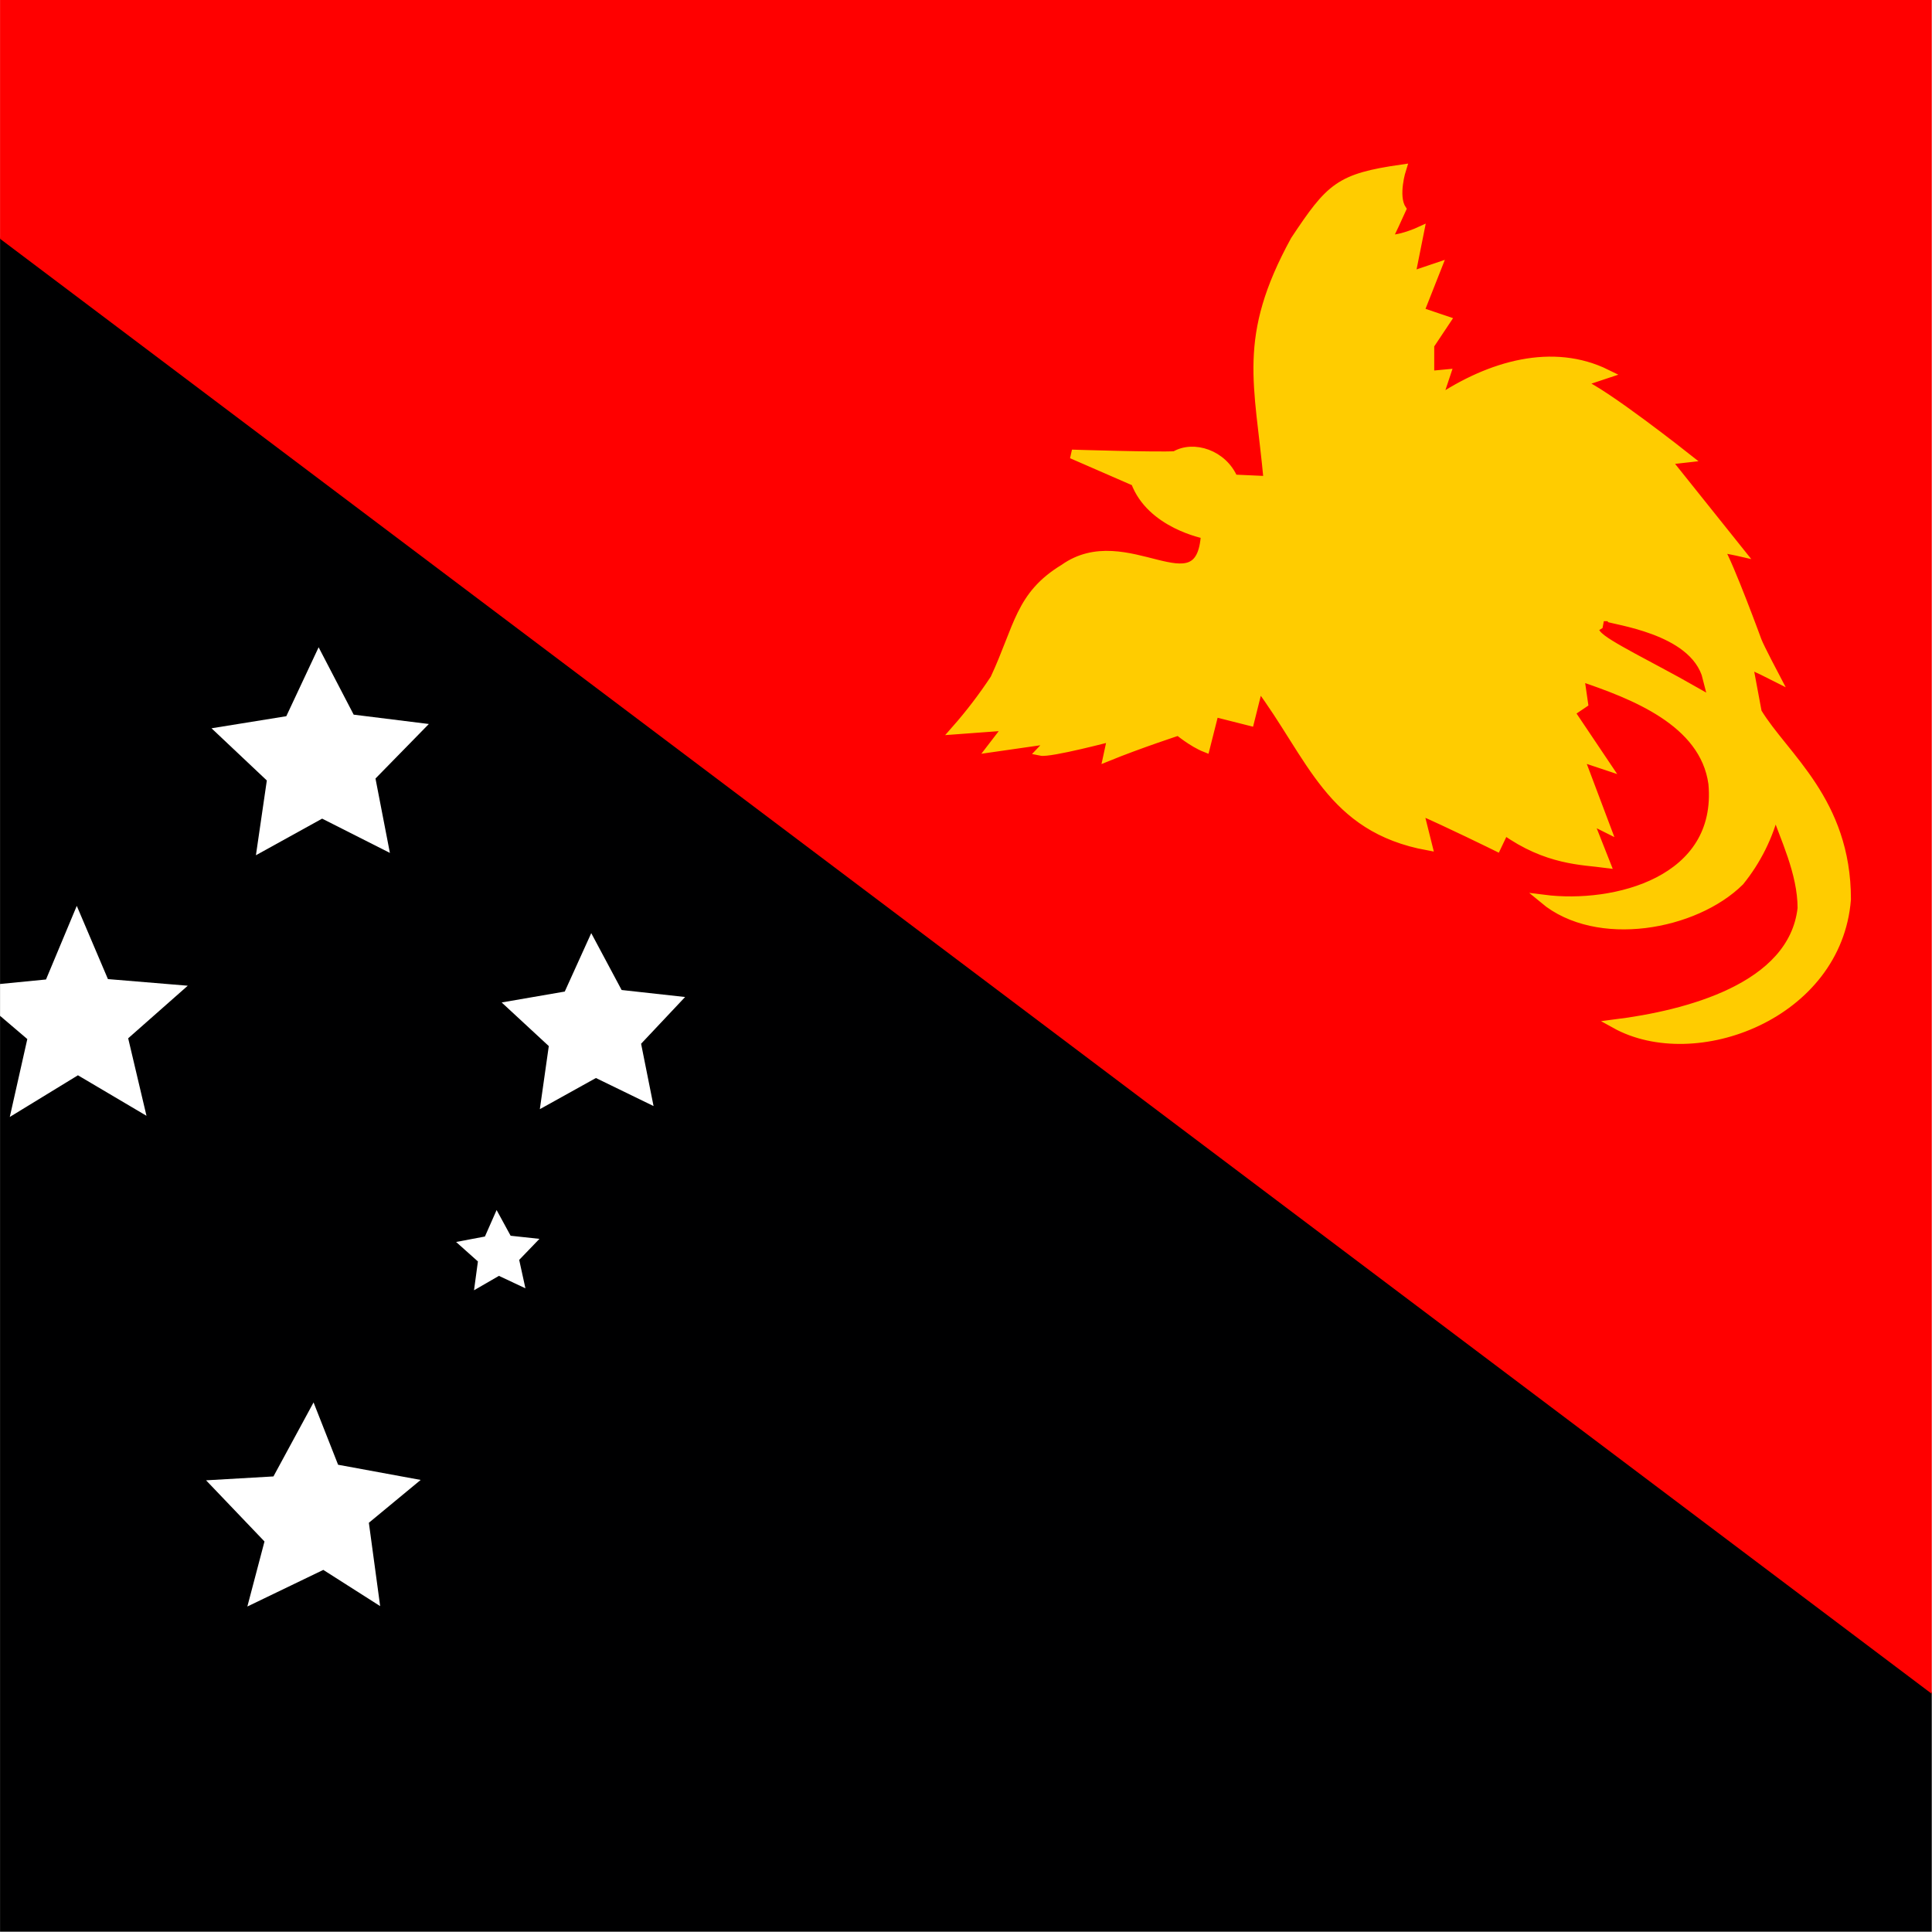
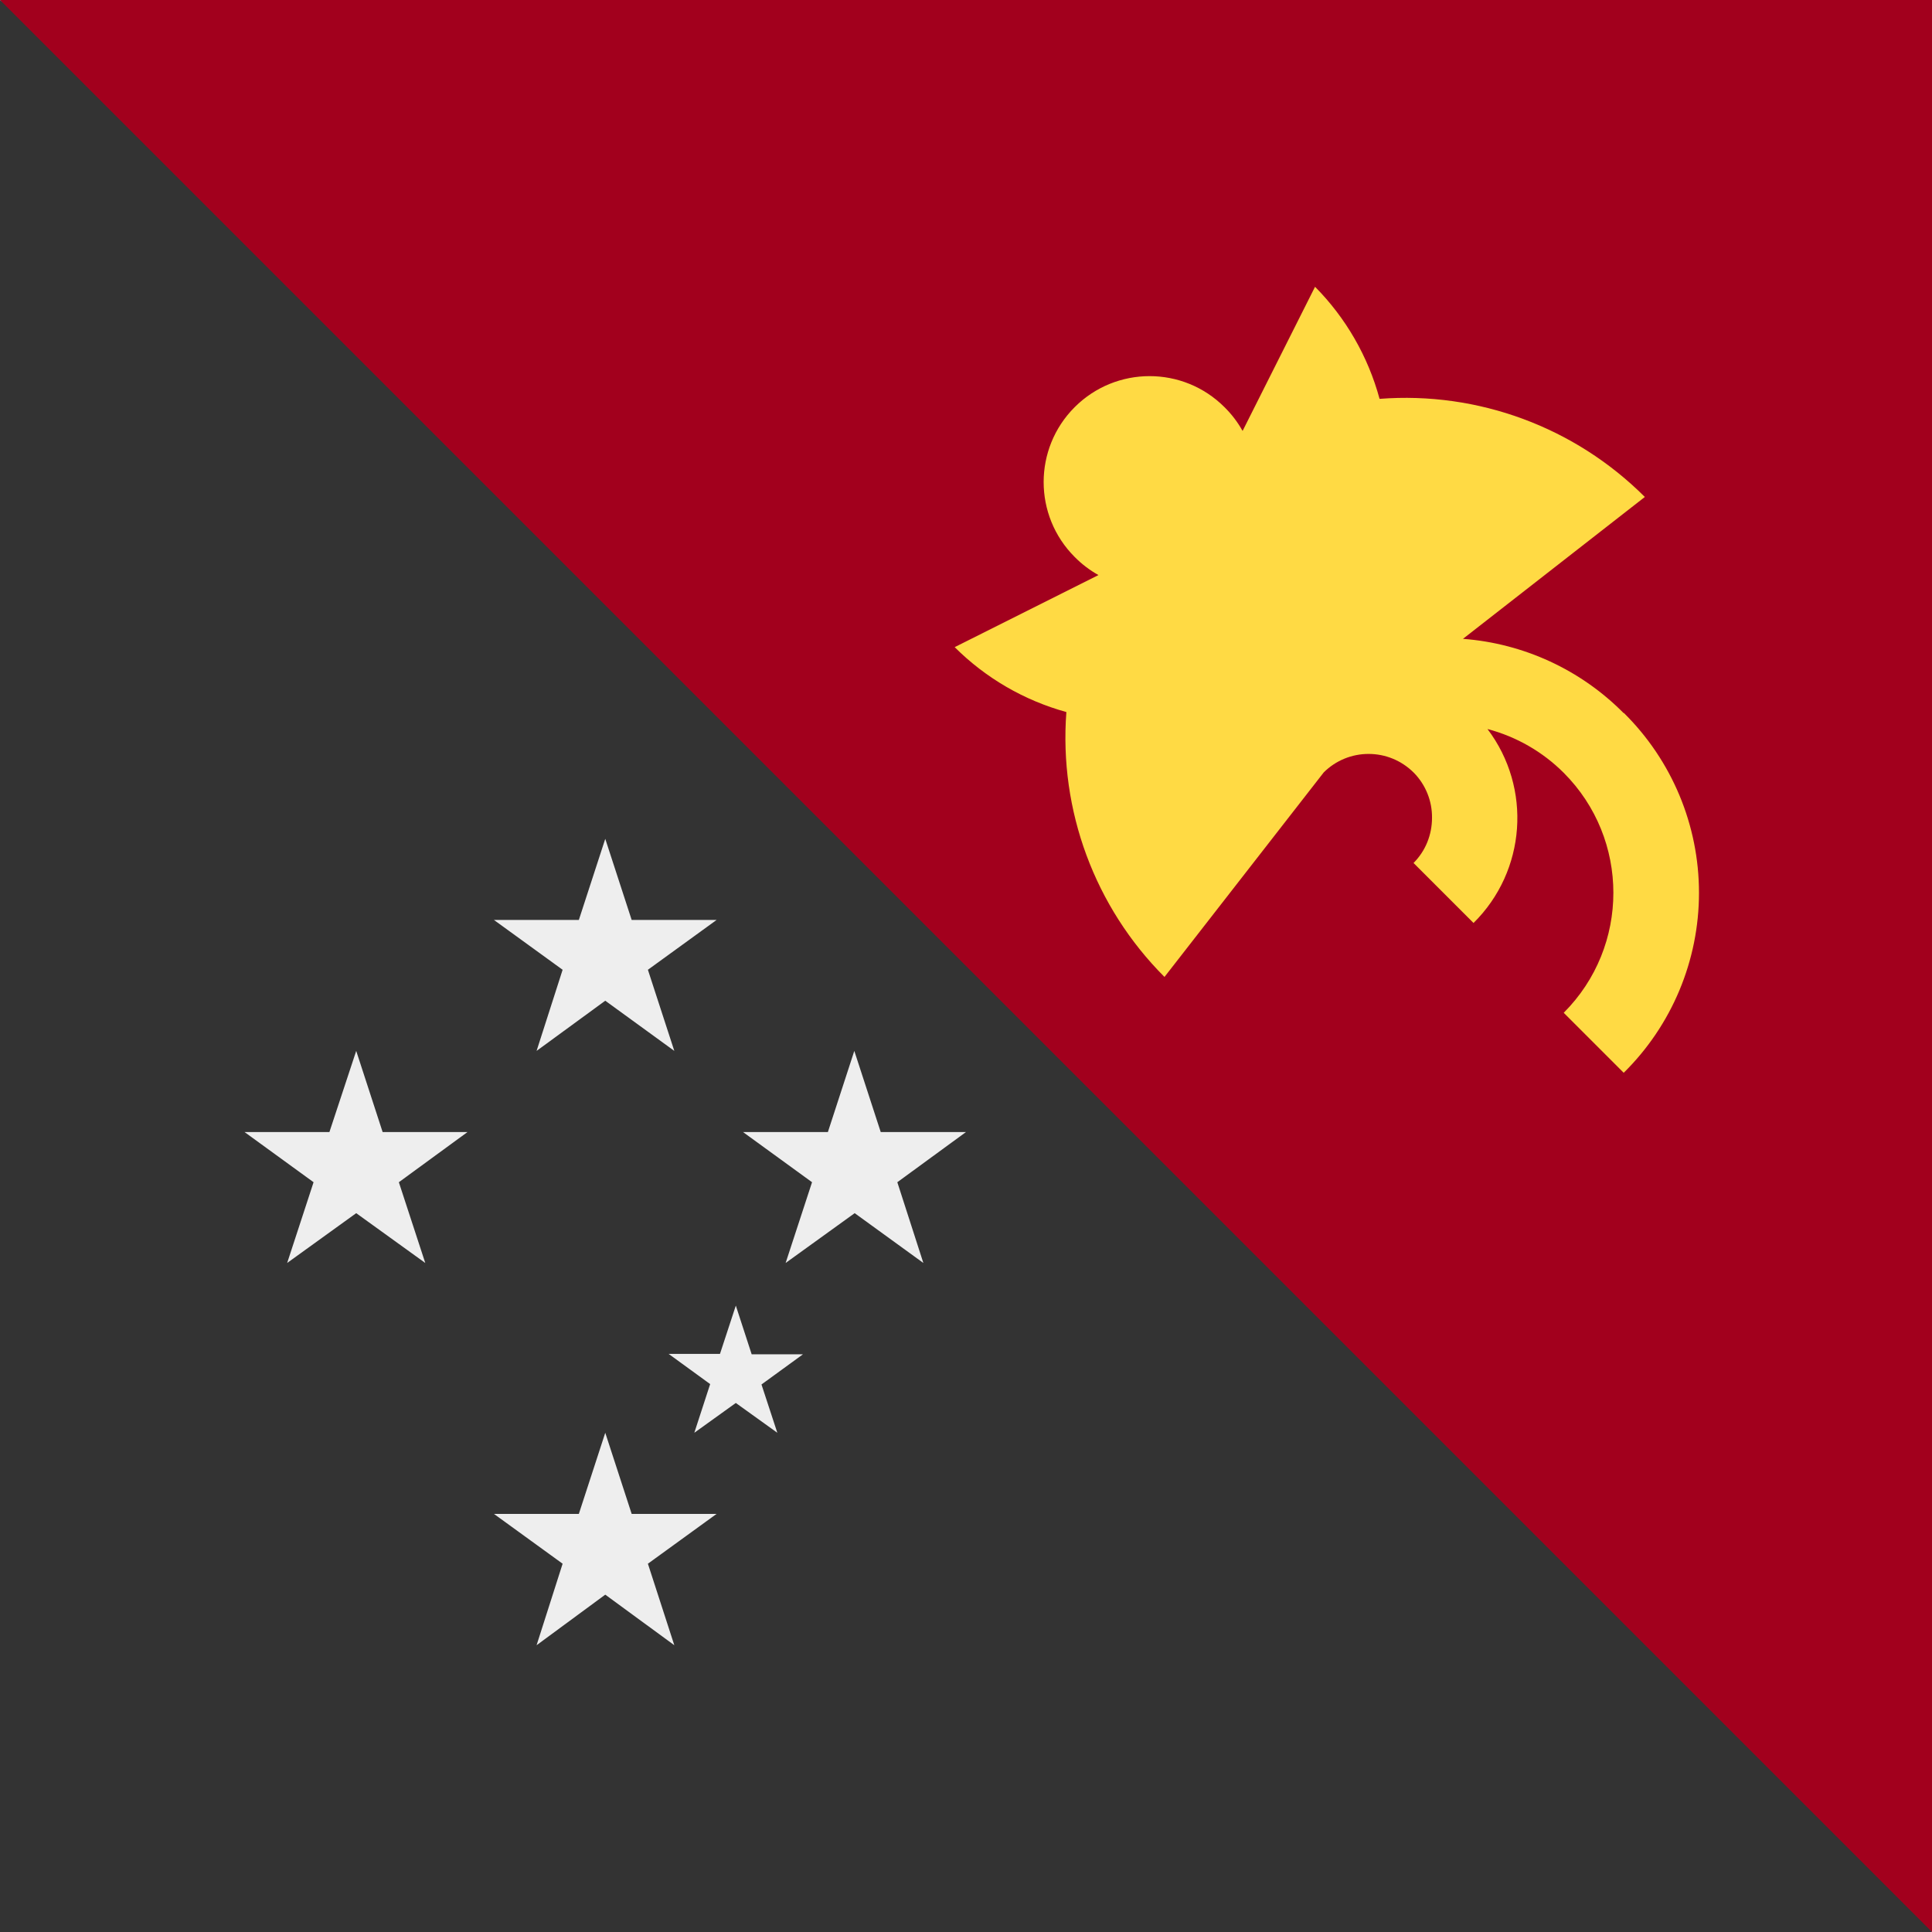
- <svg xmlns="http://www.w3.org/2000/svg" id="flag-icons-pg" viewBox="0 0 512 512">
-   <defs>
-     <clipPath id="pg-a">
-       <path fill-opacity=".7" d="M81.4 0h496v496h-496z" />
-     </clipPath>
-   </defs>
-   <g clip-path="url(#pg-a)" transform="translate(-84)scale(1.0321)">
-     <g fill-rule="evenodd">
-       <path fill="#000001" d="M.5 0 0 496h659z" />
-       <path fill="red" d="M658.5 496 659 0H0z" />
-     </g>
-     <path fill="#fc0" stroke="#fc0" stroke-width="2.3" d="m406.9 123.4-8.8-.4c-2.7-6.4-10.3-8.8-15-6-4.2.3-26.5-.4-26.5-.4l16.3 7.1c4 10.9 18 13.5 18 13.5-1.2 20-20.3-2.6-36.3 8.8-11.4 6.9-11.6 15-17.8 28.3a119 119 0 0 1-10 13.1l13.5-1-4.3 5.6 16-2.3s-2.1 1.8-3.4 3.2c2.4.5 18.3-3.7 18.3-3.7l-1.1 5.1c8.1-3.3 18.2-6.6 18.2-6.6s3.6 3 6.9 4.3l2.3-9.1 9.1 2.3 2.3-9.2c13.7 18.3 18.3 36.6 43.4 41.2l-2.3-9.2c7 3 20 9.4 20 9.4l2-4.2c10.9 7.8 20 7.7 26 8.5l-4.5-11.4 4.6 2.3-6.9-18.3 6.9 2.3-9.2-13.7 3.4-2.3-1-6.9c13.6 4.6 32 11.5 34.2 27.5 2.3 25.1-25.2 32-43.4 29.7 13.7 11.4 38.8 6.8 50.3-4.6a47 47 0 0 0 9.1-18.3c2.3 6.9 6.9 16 6.9 25.2-2.3 20.5-29.8 27.4-48 29.7 20.5 11.4 57.1-2.3 59.4-32 0-25.2-16-36.6-22.9-48l-2.3-12.3c1 .2 6.9 3.2 6.9 3.2s-4-7.6-4.6-9.2c0 0-7.1-19.4-9.7-23.7.4-.3 5.2.8 5.2.8l-18.8-23.5 5.3-.6S493 100.5 487 98.3l6.9-2.3c-13.8-6.8-29.8-2.3-43.5 6.9l2.3-6.9-4.2.4v-7.8l4.2-6.3-6.8-2.3 4.5-11.4-6.8 2.3 2.3-11.5s-5.2 2.4-8.3 2c.1.3 3.7-7.7 3.7-7.7-2.2-3.4 0-10.3 0-10.3-16 2.3-18.3 4.6-27.4 18.3-13.8 25.2-9.2 36.6-6.9 61.7z" />
-     <path fill="red" fill-rule="evenodd" stroke="red" stroke-width="3" d="M493.3 161c1.2 2 14.1 8.2 23.9 13.8-2.6-10.6-21.7-12.9-24-13.8z" />
-     <path fill="#fff" fill-rule="evenodd" d="m179 412.4-14.6-9.3-19.5 9.4 4.4-16.7-15-15.7 17.3-1 10.3-19 6.3 16 21.2 3.9-13.3 11zm37.3-81.6-6.8-3.2-6.4 3.7 1-7.4-5.6-5 7.4-1.4 3-6.8 3.6 6.6 7.4.8-5.2 5.4zm32.9-46.8-14.8-7.2-14.4 8 2.3-16.2-12.1-11.2 16.2-2.8 6.8-15 7.8 14.6 16.3 1.8-11.3 12zm-67.7-65-17.4-8.8-17 9.4 2.8-19.2-14.2-13.4 19.2-3.1 8.3-17.7 9 17.3 19.3 2.4-13.7 14zM119 286.5l-17.6-10.4-17.5 10.7 4.5-20-15.6-13.3 20.4-2 7.9-18.9 8 18.8 20.5 1.7-15.3 13.5z" />
+ <svg xmlns="http://www.w3.org/2000/svg" viewBox="0 0 512 512">
+   <g>
+     <path fill="#333" d="M512 512 301.3 226.6 0 0v512z" />
+     <path fill="#a2001d" d="m0 0 512 512V0z" />
+     <path fill="#eee" d="m195 346 4.2 12.9h13.6l-11 8 4.2 12.8-11-7.9-11 7.9 4.2-12.9-11-8h13.6zm-34.6-123.7 7 21.5h22.5L171.7 257l7 21.5-18.3-13.3-18.2 13.3 6.9-21.5-18.2-13.2h22.5zm0 157.4 7 21.5h22.5l-18.2 13.2 7 21.6-18.3-13.4-18.2 13.4 6.9-21.6-18.2-13.2h22.5zm66-101.2 7 21.5H256l-18.2 13.3 6.9 21.4-18.2-13.2-18.3 13.2 7-21.4-18.3-13.3h22.5zm-132 0 7 21.5h22.5l-18.2 13.3 7 21.4-18.3-13.2-18.3 13.2 7-21.4L64.8 300h22.5z" />
+     <path fill="#ffda44" d="M430.3 189a67 67 0 0 0-42.6-19.7l48.2-37.6a89.7 89.7 0 0 0-70.3-26A67.2 67.2 0 0 0 348.5 76l-19.2 38.2a28 28 0 0 0-4.8-6.3 28 28 0 1 0-39.7 39.7 28 28 0 0 0 6.3 4.8L253 171.5a67.2 67.2 0 0 0 29.6 17.2 89.7 89.7 0 0 0 26 70.2l42.2-54.2a16.8 16.8 0 0 1 11.9-4.9c4.4 0 8.7 1.7 12 5a16.8 16.8 0 0 1 4.8 11.9c0 4.5-1.7 8.8-4.9 12l15.9 15.9a39.1 39.1 0 0 0 3.7-51.4 44.7 44.7 0 0 1 20.2 11.6 45 45 0 0 1 0 63.6l15.9 15.9a67 67 0 0 0 0-95.4z" />
  </g>
</svg>
